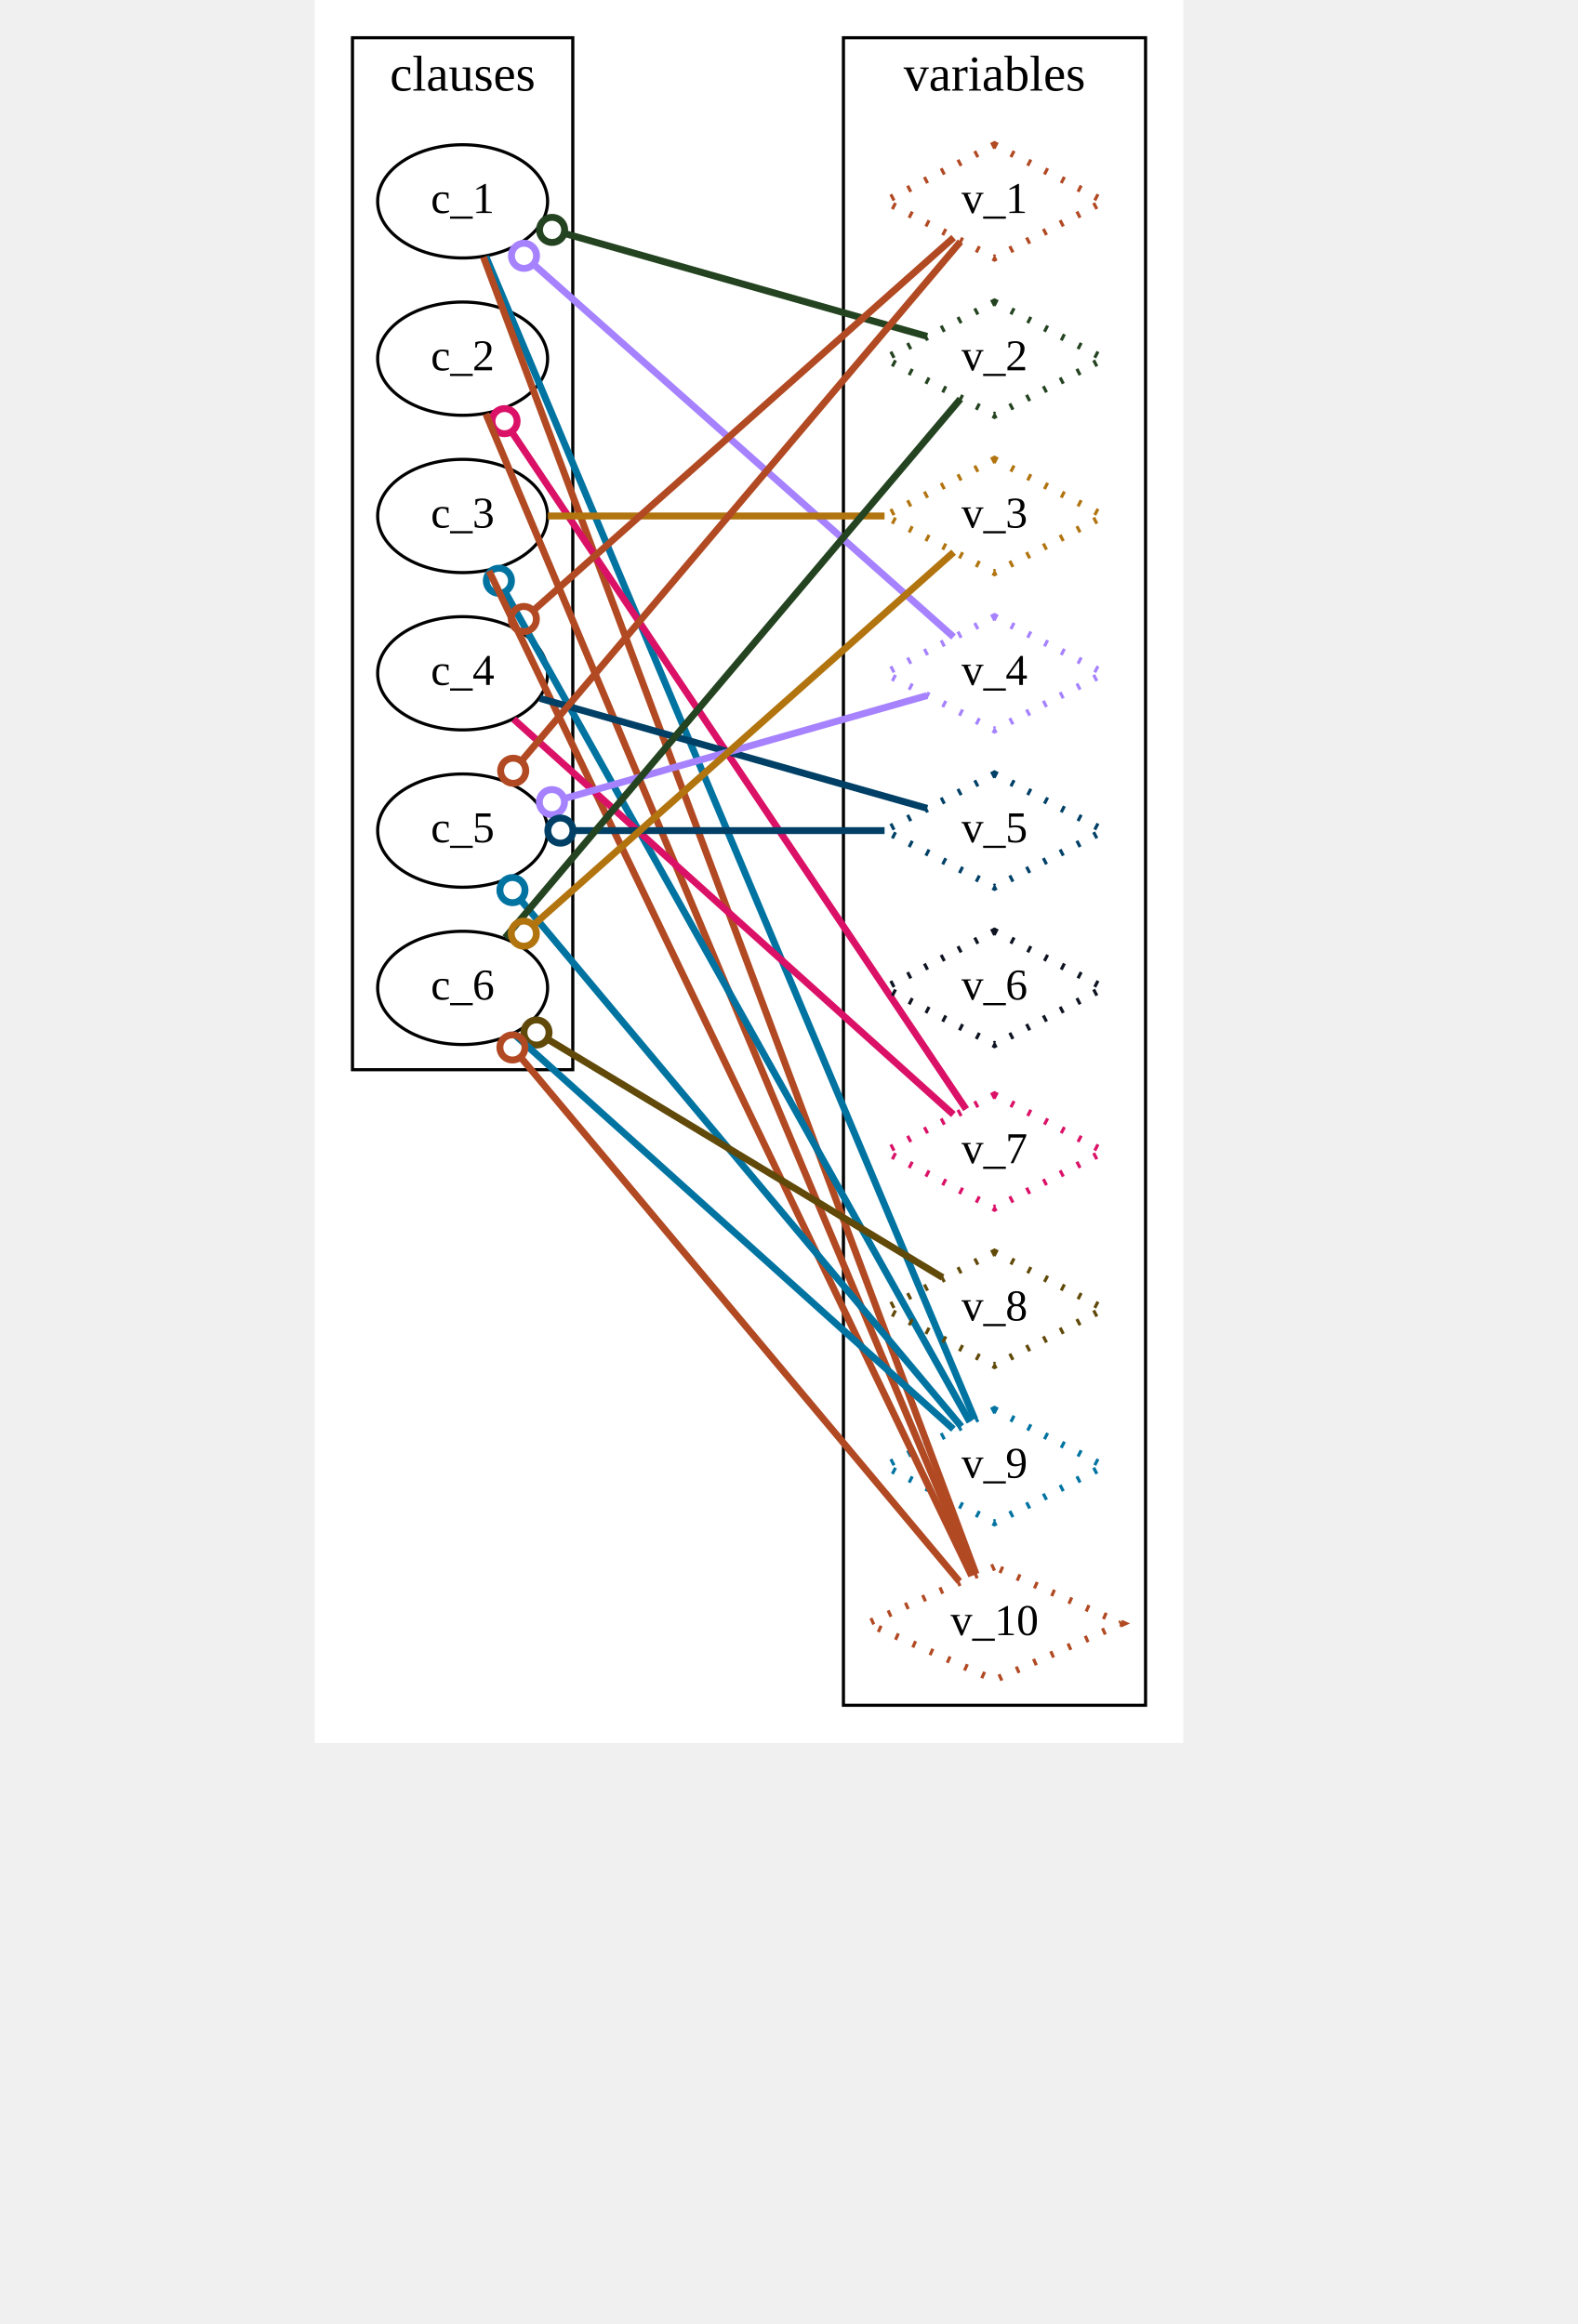
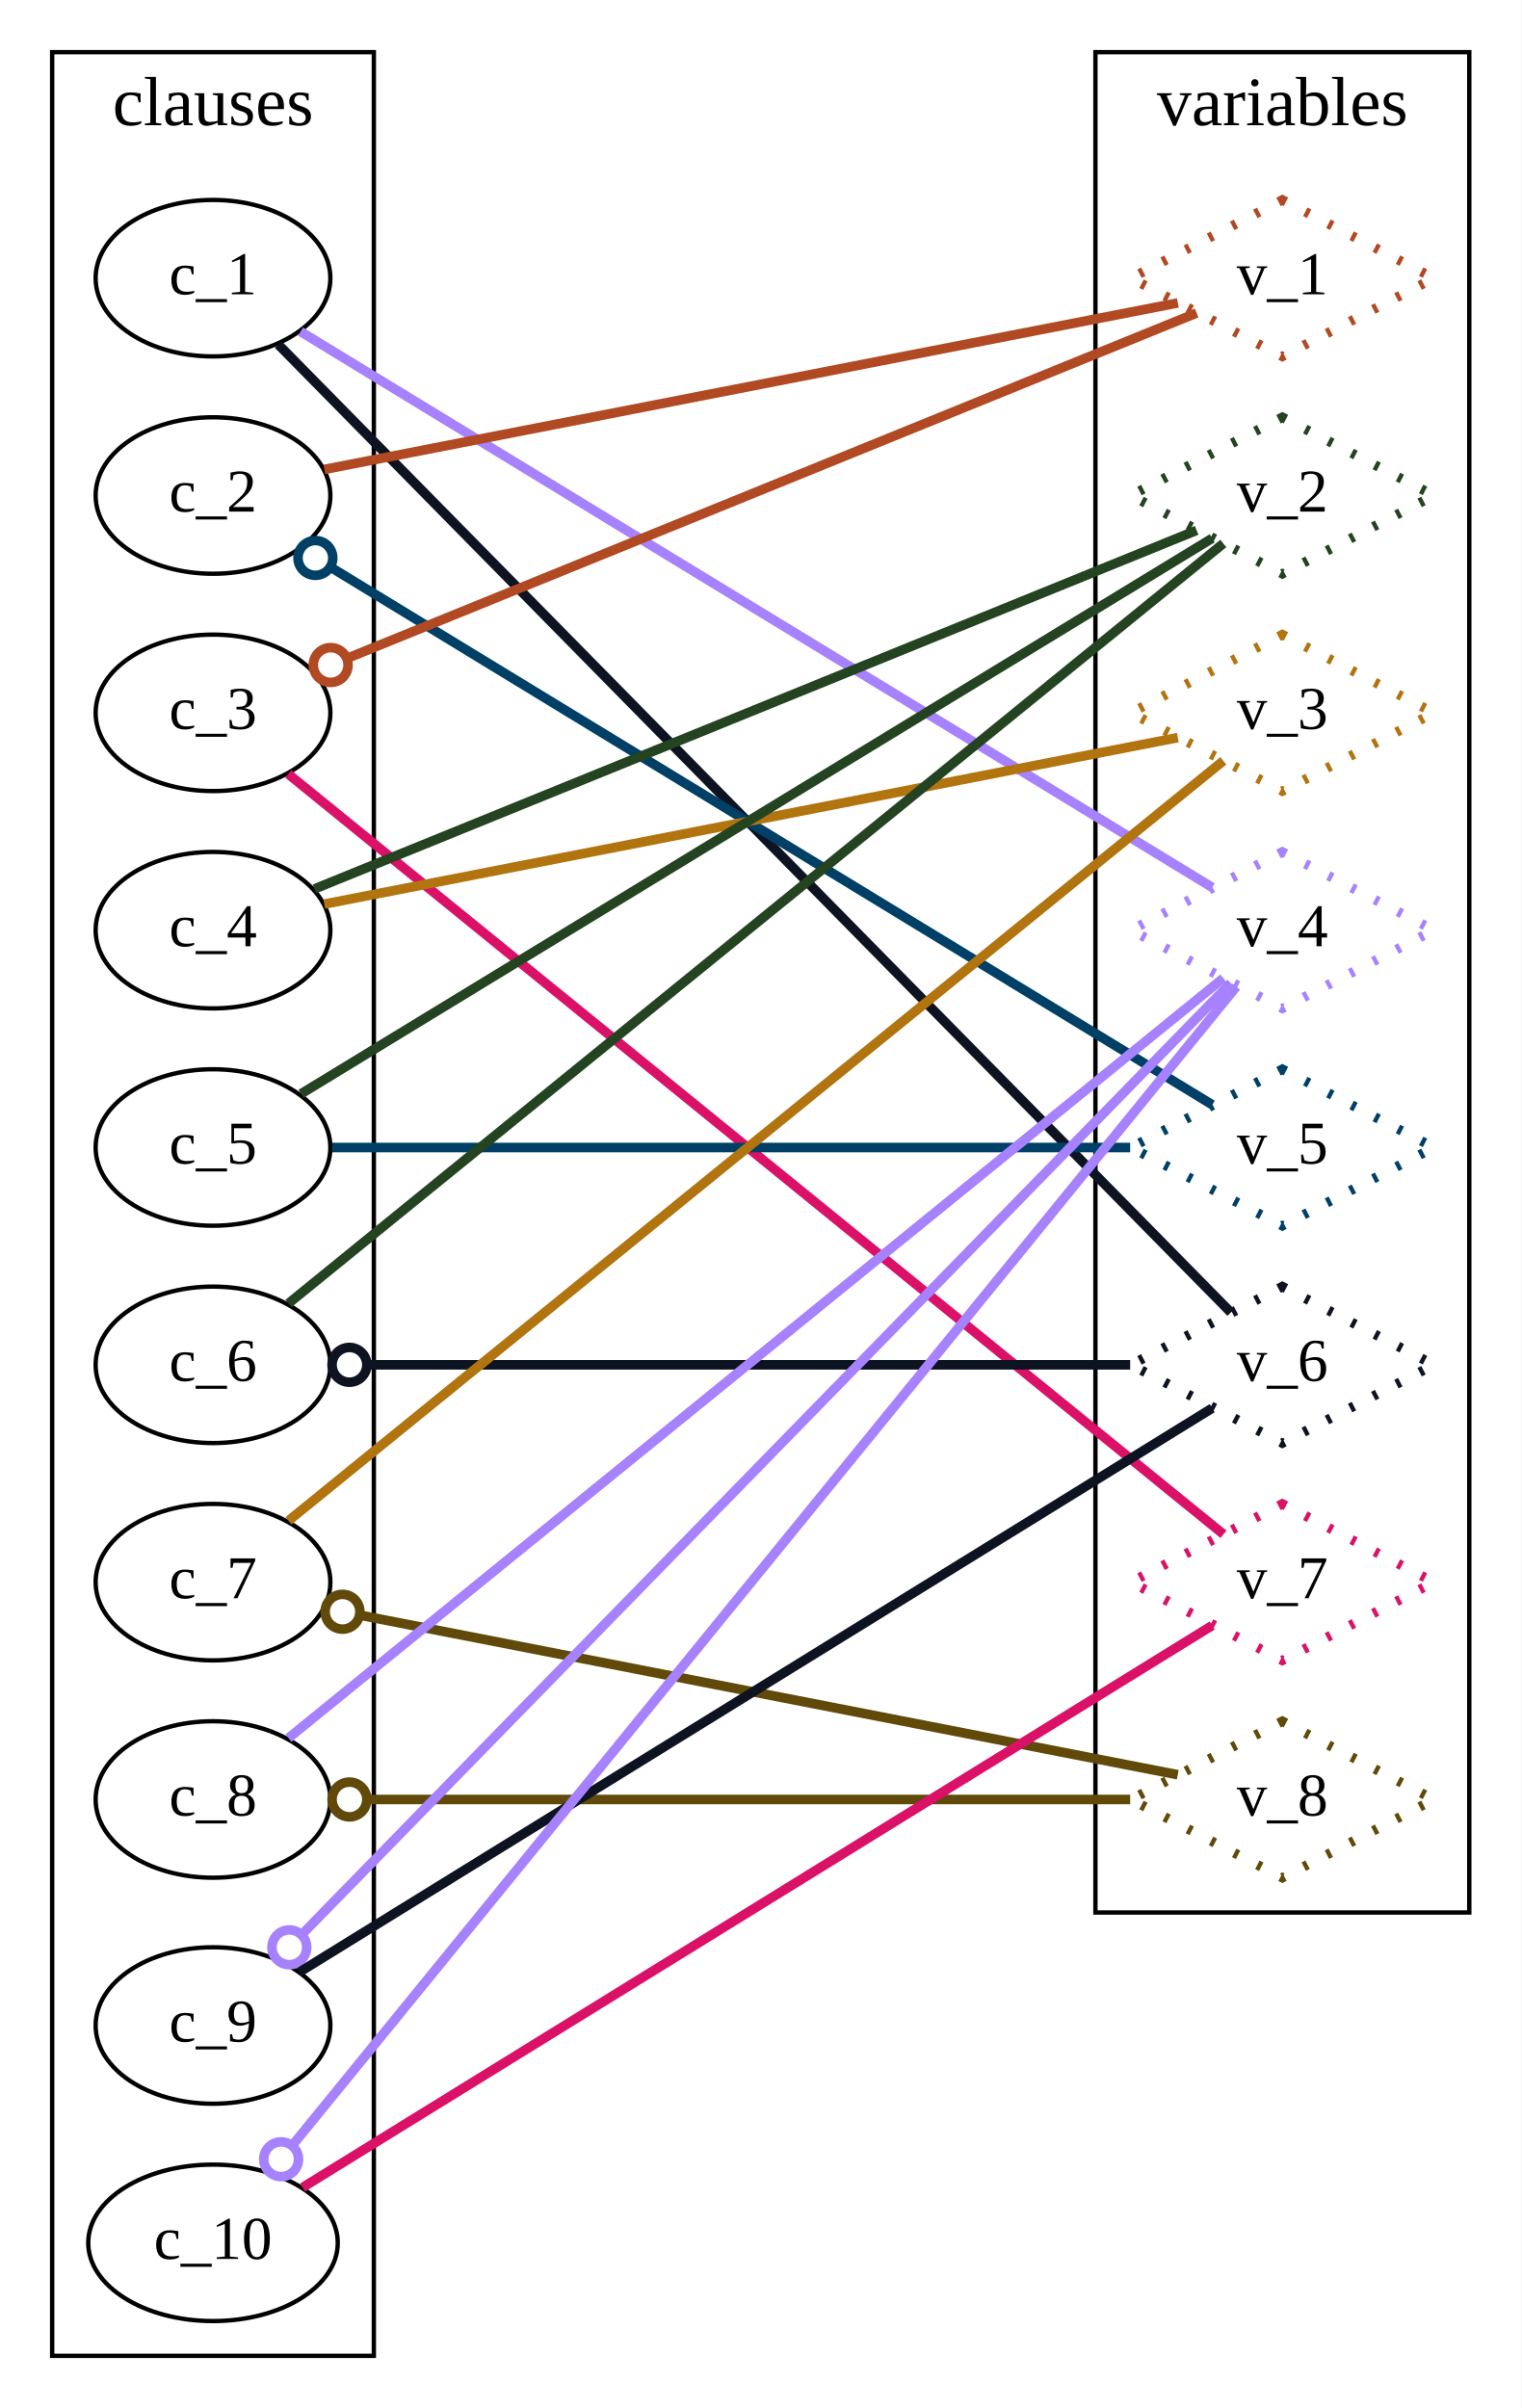
- <svg xmlns="http://www.w3.org/2000/svg" width="376pt" height="554pt">
-   <g id="graph0" class="graph" transform="scale(1 1) rotate(0) translate(4 550) translate(100)">
-     <polygon fill="white" stroke="transparent" points="-4,4 -4,-550 272,-550 272,4 -4,4" />
+ <svg xmlns="http://www.w3.org/2000/svg" width="350pt" height="554pt" viewBox="0.00 0.00 350.00 554.00">
+   <g id="graph0" class="graph" transform="scale(1 1) rotate(0) translate(4 550)">
+     <polygon fill="white" stroke="transparent" points="-4,4 -4,-550 346,-550 346,4 -4,4" />
    <g id="clust2" class="cluster">
-       <polygon fill="none" stroke="black" points="164,-8 164,-538 260,-538 260,-8 164,-8" />
-       <text text-anchor="middle" x="212" y="-521.2" font-family="Times New Roman,serif" font-size="16.00">variables</text>
+       <polygon fill="none" stroke="black" points="248,-110 248,-538 334,-538 334,-110 248,-110" />
+       <text text-anchor="middle" x="291" y="-521.2" font-family="Times New Roman,serif" font-size="16.00">variables</text>
    </g>
    <g id="clust1" class="cluster">
-       <polygon fill="none" stroke="black" points="8,-210 8,-538 78,-538 78,-210 8,-210" />
-       <text text-anchor="middle" x="43" y="-521.2" font-family="Times New Roman,serif" font-size="16.00">clauses</text>
+       <polygon fill="none" stroke="black" points="8,-8 8,-538 82,-538 82,-8 8,-8" />
+       <text text-anchor="middle" x="45" y="-521.2" font-family="Times New Roman,serif" font-size="16.00">clauses</text>
    </g>
    <g id="node1" class="node">
-       <ellipse fill="white" stroke="black" cx="43" cy="-486" rx="27" ry="18" />
-       <text text-anchor="middle" x="43" y="-482.3" font-family="Times New Roman,serif" font-size="14.00">c_1</text>
+       <ellipse fill="white" stroke="black" cx="45" cy="-486" rx="27" ry="18" />
+       <text text-anchor="middle" x="45" y="-482.3" font-family="Times New Roman,serif" font-size="14.00">c_1</text>
    </g>
    <g id="node2" class="node">
-       <ellipse fill="white" stroke="black" cx="43" cy="-436" rx="27" ry="18" />
-       <text text-anchor="middle" x="43" y="-432.3" font-family="Times New Roman,serif" font-size="14.00">c_2</text>
+       <ellipse fill="white" stroke="black" cx="45" cy="-436" rx="27" ry="18" />
+       <text text-anchor="middle" x="45" y="-432.3" font-family="Times New Roman,serif" font-size="14.00">c_2</text>
+     </g>
+     <g id="node11" class="node">
+       <polygon fill="none" stroke="#b14923" stroke-width="2.2" stroke-dasharray="1,5" points="291,-504 256.14,-486 291,-468 325.86,-486 291,-504" />
+       <text text-anchor="middle" x="291" y="-482.3" font-family="Times New Roman,serif" font-size="14.00">v_1</text>
+     </g>
+     <g id="node14" class="node">
+       <polygon fill="none" stroke="#a682ff" stroke-width="2.2" stroke-dasharray="1,5" points="291,-354 256.14,-336 291,-318 325.86,-336 291,-354" />
+       <text text-anchor="middle" x="291" y="-332.3" font-family="Times New Roman,serif" font-size="14.00">v_4</text>
+     </g>
+     <g id="edge18" class="edge">
+       <path fill="none" stroke="#a682ff" stroke-width="2.2" d="M65.13,-473.72C112.75,-444.69 231.57,-372.24 274.88,-345.83" />
+     </g>
+     <g id="node16" class="node">
+       <polygon fill="none" stroke="#0d1321" stroke-width="2.2" stroke-dasharray="1,5" points="291,-254 256.14,-236 291,-218 325.86,-236 291,-254" />
+       <text text-anchor="middle" x="291" y="-232.3" font-family="Times New Roman,serif" font-size="14.00">v_6</text>
+     </g>
+     <g id="edge19" class="edge">
+       <path fill="none" stroke="#0d1321" stroke-width="2.2" d="M60.02,-470.74C105.08,-424.94 238.54,-289.31 279.15,-248.05" />
+     </g>
+     <g id="node3" class="node">
+       <ellipse fill="white" stroke="black" cx="45" cy="-386" rx="27" ry="18" />
+       <text text-anchor="middle" x="45" y="-382.3" font-family="Times New Roman,serif" font-size="14.00">c_3</text>
+     </g>
+     <g id="edge20" class="edge">
+       <path fill="none" stroke="#b14923" stroke-width="2.2" d="M70.6,-442C118.37,-451.32 220.42,-471.23 266.96,-480.31" />
+     </g>
+     <g id="node15" class="node">
+       <polygon fill="none" stroke="#004066" stroke-width="2.2" stroke-dasharray="1,5" points="291,-304 256.14,-286 291,-268 325.86,-286 291,-304" />
+       <text text-anchor="middle" x="291" y="-282.3" font-family="Times New Roman,serif" font-size="14.00">v_5</text>
+     </g>
+     <g id="edge21" class="edge">
+       <path fill="none" stroke="#004066" stroke-width="2.2" d="M71.97,-419.56C123.27,-388.27 233.51,-321.05 274.88,-295.83" />
+       <ellipse fill="none" stroke="#004066" stroke-width="2.2" cx="68.55" cy="-421.64" rx="4" ry="4" />
+     </g>
+     <g id="node4" class="node">
+       <ellipse fill="white" stroke="black" cx="45" cy="-336" rx="27" ry="18" />
+       <text text-anchor="middle" x="45" y="-332.3" font-family="Times New Roman,serif" font-size="14.00">c_4</text>
+     </g>
+     <g id="edge22" class="edge">
+       <path fill="none" stroke="#b14923" stroke-width="2.2" d="M75.85,-398.54C127.14,-419.39 228.56,-460.62 271.28,-477.99" />
+       <ellipse fill="none" stroke="#b14923" stroke-width="2.2" cx="72.07" cy="-397" rx="4" ry="4" />
+     </g>
+     <g id="node17" class="node">
+       <polygon fill="none" stroke="#da1167" stroke-width="2.2" stroke-dasharray="1,5" points="291,-204 256.14,-186 291,-168 325.86,-186 291,-204" />
+       <text text-anchor="middle" x="291" y="-182.3" font-family="Times New Roman,serif" font-size="14.00">v_7</text>
+     </g>
+     <g id="edge23" class="edge">
+       <path fill="none" stroke="#da1167" stroke-width="2.2" d="M62.3,-371.94C108.78,-334.15 235.68,-230.98 277.46,-197.01" />
+     </g>
+     <g id="node5" class="node">
+       <ellipse fill="white" stroke="black" cx="45" cy="-286" rx="27" ry="18" />
+       <text text-anchor="middle" x="45" y="-282.3" font-family="Times New Roman,serif" font-size="14.00">c_5</text>
+     </g>
+     <g id="node12" class="node">
+       <polygon fill="none" stroke="#244320" stroke-width="2.2" stroke-dasharray="1,5" points="291,-454 256.14,-436 291,-418 325.86,-436 291,-454" />
+       <text text-anchor="middle" x="291" y="-432.3" font-family="Times New Roman,serif" font-size="14.00">v_2</text>
+     </g>
+     <g id="edge24" class="edge">
+       <path fill="none" stroke="#244320" stroke-width="2.2" d="M68.36,-345.5C116.58,-365.1 226.36,-409.72 271.28,-427.99" />
+     </g>
+     <g id="node13" class="node">
+       <polygon fill="none" stroke="#b1740f" stroke-width="2.2" stroke-dasharray="1,5" points="291,-404 256.14,-386 291,-368 325.86,-386 291,-404" />
+       <text text-anchor="middle" x="291" y="-382.3" font-family="Times New Roman,serif" font-size="14.00">v_3</text>
+     </g>
+     <g id="edge25" class="edge">
+       <path fill="none" stroke="#b1740f" stroke-width="2.2" d="M70.6,-342C118.37,-351.32 220.42,-371.23 266.96,-380.31" />
+     </g>
+     <g id="node6" class="node">
+       <ellipse fill="white" stroke="black" cx="45" cy="-236" rx="27" ry="18" />
+       <text text-anchor="middle" x="45" y="-232.3" font-family="Times New Roman,serif" font-size="14.00">c_6</text>
+     </g>
+     <g id="edge26" class="edge">
+       <path fill="none" stroke="#244320" stroke-width="2.2" d="M65.25,-298.35C112.94,-327.43 231.57,-399.76 274.86,-426.16" />
+     </g>
+     <g id="edge27" class="edge">
+       <path fill="none" stroke="#004066" stroke-width="2.2" d="M72.39,-286C133.59,-286 194.79,-286 255.99,-286" />
    </g>
    <g id="node7" class="node">
-       <polygon fill="none" stroke="#b14923" stroke-width="2.2" stroke-dasharray="1,5" points="212,-504 177.14,-486 212,-468 246.86,-486 212,-504" />
-       <text text-anchor="middle" x="212" y="-482.3" font-family="Times New Roman,serif" font-size="14.00">v_1</text>
+       <ellipse fill="white" stroke="black" cx="45" cy="-186" rx="27" ry="18" />
+       <text text-anchor="middle" x="45" y="-182.3" font-family="Times New Roman,serif" font-size="14.00">c_7</text>
+     </g>
+     <g id="edge28" class="edge">
+       <path fill="none" stroke="#244320" stroke-width="2.2" d="M62.36,-250.12C108.89,-287.94 235.62,-390.98 277.42,-424.96" />
+     </g>
+     <g id="edge29" class="edge">
+       <path fill="none" stroke="#0d1321" stroke-width="2.2" d="M80.63,-236C139.09,-236 197.54,-236 255.99,-236" />
+       <ellipse fill="none" stroke="#0d1321" stroke-width="2.2" cx="76.39" cy="-236" rx="4" ry="4" />
    </g>
    <g id="node8" class="node">
-       <polygon fill="none" stroke="#244320" stroke-width="2.2" stroke-dasharray="1,5" points="212,-454 177.14,-436 212,-418 246.86,-436 212,-454" />
-       <text text-anchor="middle" x="212" y="-432.3" font-family="Times New Roman,serif" font-size="14.00">v_2</text>
+       <ellipse fill="white" stroke="black" cx="45" cy="-136" rx="27" ry="18" />
+       <text text-anchor="middle" x="45" y="-132.3" font-family="Times New Roman,serif" font-size="14.00">c_8</text>
    </g>
-     <g id="edge16" class="edge">
-       <path fill="none" stroke="#244320" stroke-width="2.2" d="M75.35,-475.81C109.24,-466.18 161.52,-451.34 190.61,-443.08" />
-       <ellipse fill="none" stroke="#244320" stroke-width="2.2" cx="71.42" cy="-476.93" rx="4" ry="4" />
+     <g id="edge30" class="edge">
+       <path fill="none" stroke="#b1740f" stroke-width="2.2" d="M62.36,-200.12C108.89,-237.94 235.62,-340.98 277.42,-374.96" />
+     </g>
+     <g id="node18" class="node">
+       <polygon fill="none" stroke="#604909" stroke-width="2.2" stroke-dasharray="1,5" points="291,-154 256.14,-136 291,-118 325.86,-136 291,-154" />
+       <text text-anchor="middle" x="291" y="-132.3" font-family="Times New Roman,serif" font-size="14.00">v_8</text>
+     </g>
+     <g id="edge31" class="edge">
+       <path fill="none" stroke="#604909" stroke-width="2.2" d="M78.87,-178.39C129.3,-168.55 222.92,-150.28 266.94,-141.69" />
+       <ellipse fill="none" stroke="#604909" stroke-width="2.2" cx="74.79" cy="-179.19" rx="4" ry="4" />
+     </g>
+     <g id="node9" class="node">
+       <ellipse fill="white" stroke="black" cx="45" cy="-84" rx="27" ry="18" />
+       <text text-anchor="middle" x="45" y="-80.3" font-family="Times New Roman,serif" font-size="14.00">c_9</text>
+     </g>
+     <g id="edge32" class="edge">
+       <path fill="none" stroke="#a682ff" stroke-width="2.2" d="M62.36,-150.12C108.89,-187.94 235.62,-290.98 277.42,-324.96" />
+     </g>
+     <g id="edge33" class="edge">
+       <path fill="none" stroke="#604909" stroke-width="2.2" d="M80.63,-136C139.09,-136 197.54,-136 255.99,-136" />
+       <ellipse fill="none" stroke="#604909" stroke-width="2.2" cx="76.39" cy="-136" rx="4" ry="4" />
    </g>
    <g id="node10" class="node">
-       <polygon fill="none" stroke="#a682ff" stroke-width="2.2" stroke-dasharray="1,5" points="212,-354 177.14,-336 212,-318 246.86,-336 212,-354" />
-       <text text-anchor="middle" x="212" y="-332.3" font-family="Times New Roman,serif" font-size="14.00">v_4</text>
-     </g>
-     <g id="edge17" class="edge">
-       <path fill="none" stroke="#a682ff" stroke-width="2.2" d="M65.83,-465.74C101.76,-433.84 170.39,-372.93 198.99,-347.55" />
-       <ellipse fill="none" stroke="#a682ff" stroke-width="2.2" cx="62.5" cy="-468.69" rx="4" ry="4" />
-     </g>
-     <g id="node15" class="node">
-       <polygon fill="none" stroke="#0073a1" stroke-width="2.2" stroke-dasharray="1,5" points="212,-102 177.14,-84 212,-66 246.86,-84 212,-102" />
-       <text text-anchor="middle" x="212" y="-80.3" font-family="Times New Roman,serif" font-size="14.00">v_9</text>
-     </g>
-     <g id="edge18" class="edge">
-       <path fill="none" stroke="#0073a1" stroke-width="2.2" d="M50.37,-468.47C78.58,-401.37 179.41,-161.52 205.7,-98.99" />
-     </g>
-     <g id="node16" class="node">
-       <polygon fill="none" stroke="#b14923" stroke-width="2.2" stroke-dasharray="1,5" points="212,-52 171.61,-34 212,-16 252.39,-34 212,-52" />
-       <text text-anchor="middle" x="212" y="-30.3" font-family="Times New Roman,serif" font-size="14.00">v_10</text>
-     </g>
-     <g id="edge19" class="edge">
-       <path fill="none" stroke="#b14923" stroke-width="2.2" d="M49.63,-468.28C76.9,-395.32 180.32,-118.74 206.13,-49.69" />
-     </g>
-     <g id="node3" class="node">
-       <ellipse fill="white" stroke="black" cx="43" cy="-386" rx="27" ry="18" />
-       <text text-anchor="middle" x="43" y="-382.3" font-family="Times New Roman,serif" font-size="14.00">c_3</text>
-     </g>
-     <g id="node13" class="node">
-       <polygon fill="none" stroke="#da1167" stroke-width="2.2" stroke-dasharray="1,5" points="212,-202 177.14,-184 212,-166 246.86,-184 212,-202" />
-       <text text-anchor="middle" x="212" y="-180.3" font-family="Times New Roman,serif" font-size="14.00">v_7</text>
-     </g>
-     <g id="edge20" class="edge">
-       <path fill="none" stroke="#da1167" stroke-width="2.2" d="M58.65,-412.66C93.31,-360.98 175.62,-238.25 202.98,-197.45" />
-       <ellipse fill="none" stroke="#da1167" stroke-width="2.2" cx="56.32" cy="-416.14" rx="4" ry="4" />
-     </g>
-     <g id="edge21" class="edge">
-       <path fill="none" stroke="#b14923" stroke-width="2.2" d="M50.37,-418.47C78.51,-351.52 178.96,-112.6 205.52,-49.42" />
-     </g>
-     <g id="node4" class="node">
-       <ellipse fill="white" stroke="black" cx="43" cy="-336" rx="27" ry="18" />
-       <text text-anchor="middle" x="43" y="-332.3" font-family="Times New Roman,serif" font-size="14.00">c_4</text>
-     </g>
-     <g id="node9" class="node">
-       <polygon fill="none" stroke="#b1740f" stroke-width="2.2" stroke-dasharray="1,5" points="212,-404 177.14,-386 212,-368 246.86,-386 212,-404" />
-       <text text-anchor="middle" x="212" y="-382.3" font-family="Times New Roman,serif" font-size="14.00">v_3</text>
-     </g>
-     <g id="edge22" class="edge">
-       <path fill="none" stroke="#b1740f" stroke-width="2.2" d="M70.07,-386C105.73,-386 141.4,-386 177.07,-386" />
-     </g>
-     <g id="edge23" class="edge">
-       <path fill="none" stroke="#0073a1" stroke-width="2.2" d="M56.61,-361.68C90.43,-301.24 177.5,-145.66 204.14,-98.05" />
-       <ellipse fill="none" stroke="#0073a1" stroke-width="2.2" cx="54.52" cy="-365.41" rx="4" ry="4" />
-     </g>
-     <g id="edge24" class="edge">
-       <path fill="none" stroke="#b14923" stroke-width="2.2" d="M51.38,-368.54C80.55,-307.78 177.36,-106.15 204.73,-49.14" />
-     </g>
-     <g id="node5" class="node">
-       <ellipse fill="white" stroke="black" cx="43" cy="-286" rx="27" ry="18" />
-       <text text-anchor="middle" x="43" y="-282.3" font-family="Times New Roman,serif" font-size="14.00">c_5</text>
-     </g>
-     <g id="edge25" class="edge">
-       <path fill="none" stroke="#b14923" stroke-width="2.2" d="M65.75,-356.2C101.69,-388.09 170.42,-449.1 199.02,-474.48" />
-       <ellipse fill="none" stroke="#b14923" stroke-width="2.2" cx="62.44" cy="-353.25" rx="4" ry="4" />
-     </g>
-     <g id="node11" class="node">
-       <polygon fill="none" stroke="#004066" stroke-width="2.2" stroke-dasharray="1,5" points="212,-304 177.14,-286 212,-268 246.86,-286 212,-304" />
-       <text text-anchor="middle" x="212" y="-282.3" font-family="Times New Roman,serif" font-size="14.00">v_5</text>
-     </g>
-     <g id="edge26" class="edge">
-       <path fill="none" stroke="#004066" stroke-width="2.2" d="M67.57,-328.02C100.71,-318.61 159.19,-302 190.61,-293.08" />
-     </g>
-     <g id="edge27" class="edge">
-       <path fill="none" stroke="#da1167" stroke-width="2.2" d="M59.2,-321.43C92.58,-291.41 168.42,-223.2 198.93,-195.76" />
-     </g>
-     <g id="node6" class="node">
-       <ellipse fill="white" stroke="black" cx="43" cy="-236" rx="27" ry="18" />
-       <text text-anchor="middle" x="43" y="-232.3" font-family="Times New Roman,serif" font-size="14.00">c_6</text>
-     </g>
-     <g id="edge28" class="edge">
-       <path fill="none" stroke="#b14923" stroke-width="2.2" d="M61.82,-308.27C97.3,-350.26 173.03,-439.88 201.17,-473.18" />
-       <ellipse fill="none" stroke="#b14923" stroke-width="2.2" cx="59.07" cy="-305.02" rx="4" ry="4" />
-     </g>
-     <g id="edge29" class="edge">
-       <path fill="none" stroke="#a682ff" stroke-width="2.2" d="M75.28,-296.17C109.17,-305.79 161.49,-320.65 190.6,-328.92" />
-       <ellipse fill="none" stroke="#a682ff" stroke-width="2.2" cx="71.36" cy="-295.05" rx="4" ry="4" />
-     </g>
-     <g id="edge30" class="edge">
-       <path fill="none" stroke="#004066" stroke-width="2.2" d="M78.43,-286C111.31,-286 144.19,-286 177.07,-286" />
-       <ellipse fill="none" stroke="#004066" stroke-width="2.2" cx="74.07" cy="-286" rx="4" ry="4" />
-     </g>
-     <g id="edge31" class="edge">
-       <path fill="none" stroke="#0073a1" stroke-width="2.2" d="M61.59,-263.77C97.1,-221.34 173.5,-130.01 201.47,-96.59" />
-       <ellipse fill="none" stroke="#0073a1" stroke-width="2.2" cx="58.83" cy="-267.08" rx="4" ry="4" />
-     </g>
-     <g id="edge32" class="edge">
-       <path fill="none" stroke="#244320" stroke-width="2.2" d="M56.49,-251.96C89.06,-290.51 171.52,-388.1 201.17,-423.18" />
-     </g>
-     <g id="edge33" class="edge">
-       <path fill="none" stroke="#b1740f" stroke-width="2.2" d="M65.75,-256.2C101.69,-288.09 170.42,-349.1 199.02,-374.48" />
-       <ellipse fill="none" stroke="#b1740f" stroke-width="2.2" cx="62.44" cy="-253.25" rx="4" ry="4" />
-     </g>
-     <g id="node14" class="node">
-       <polygon fill="none" stroke="#604909" stroke-width="2.2" stroke-dasharray="1,5" points="212,-152 177.14,-134 212,-116 246.86,-134 212,-152" />
-       <text text-anchor="middle" x="212" y="-130.3" font-family="Times New Roman,serif" font-size="14.00">v_8</text>
+       <ellipse fill="white" stroke="black" cx="45" cy="-34" rx="28.7" ry="18" />
+       <text text-anchor="middle" x="45" y="-30.3" font-family="Times New Roman,serif" font-size="14.00">c_10</text>
    </g>
    <g id="edge34" class="edge">
-       <path fill="none" stroke="#604909" stroke-width="2.2" d="M70.2,-219.58C105.61,-198.21 166.39,-161.53 195.51,-143.95" />
-       <ellipse fill="none" stroke="#604909" stroke-width="2.2" cx="66.47" cy="-221.83" rx="4" ry="4" />
+       <path fill="none" stroke="#a682ff" stroke-width="2.2" d="M65.41,-104.91C114.89,-155.6 240.03,-283.79 279.13,-323.85" />
+       <ellipse fill="none" stroke="#a682ff" stroke-width="2.2" cx="62.56" cy="-101.99" rx="4" ry="4" />
    </g>
    <g id="edge35" class="edge">
-       <path fill="none" stroke="#0073a1" stroke-width="2.2" d="M59.2,-221.43C92.58,-191.41 168.42,-123.2 198.93,-95.76" />
+       <path fill="none" stroke="#0d1321" stroke-width="2.2" d="M64.9,-96.29C112.35,-125.62 231.46,-199.21 274.86,-226.03" />
    </g>
    <g id="edge36" class="edge">
-       <path fill="none" stroke="#b14923" stroke-width="2.2" d="M61.55,-213.82C96.77,-171.73 172.34,-81.41 200.83,-47.36" />
-       <ellipse fill="none" stroke="#b14923" stroke-width="2.2" cx="58.83" cy="-217.08" rx="4" ry="4" />
+       <path fill="none" stroke="#a682ff" stroke-width="2.2" d="M63.37,-56.56C111.9,-116.13 242.35,-276.28 280.43,-323.02" />
+       <ellipse fill="none" stroke="#a682ff" stroke-width="2.2" cx="60.67" cy="-53.23" rx="4" ry="4" />
    </g>
-     <g id="node12" class="node">
-       <polygon fill="none" stroke="#0d1321" stroke-width="2.2" stroke-dasharray="1,5" points="212,-254 177.14,-236 212,-218 246.86,-236 212,-254" />
-       <text text-anchor="middle" x="212" y="-232.3" font-family="Times New Roman,serif" font-size="14.00">v_6</text>
+     <g id="edge37" class="edge">
+       <path fill="none" stroke="#da1167" stroke-width="2.2" d="M65.6,-46.73C113.53,-76.34 231.68,-149.34 274.86,-176.03" />
    </g>
  </g>
</svg>
